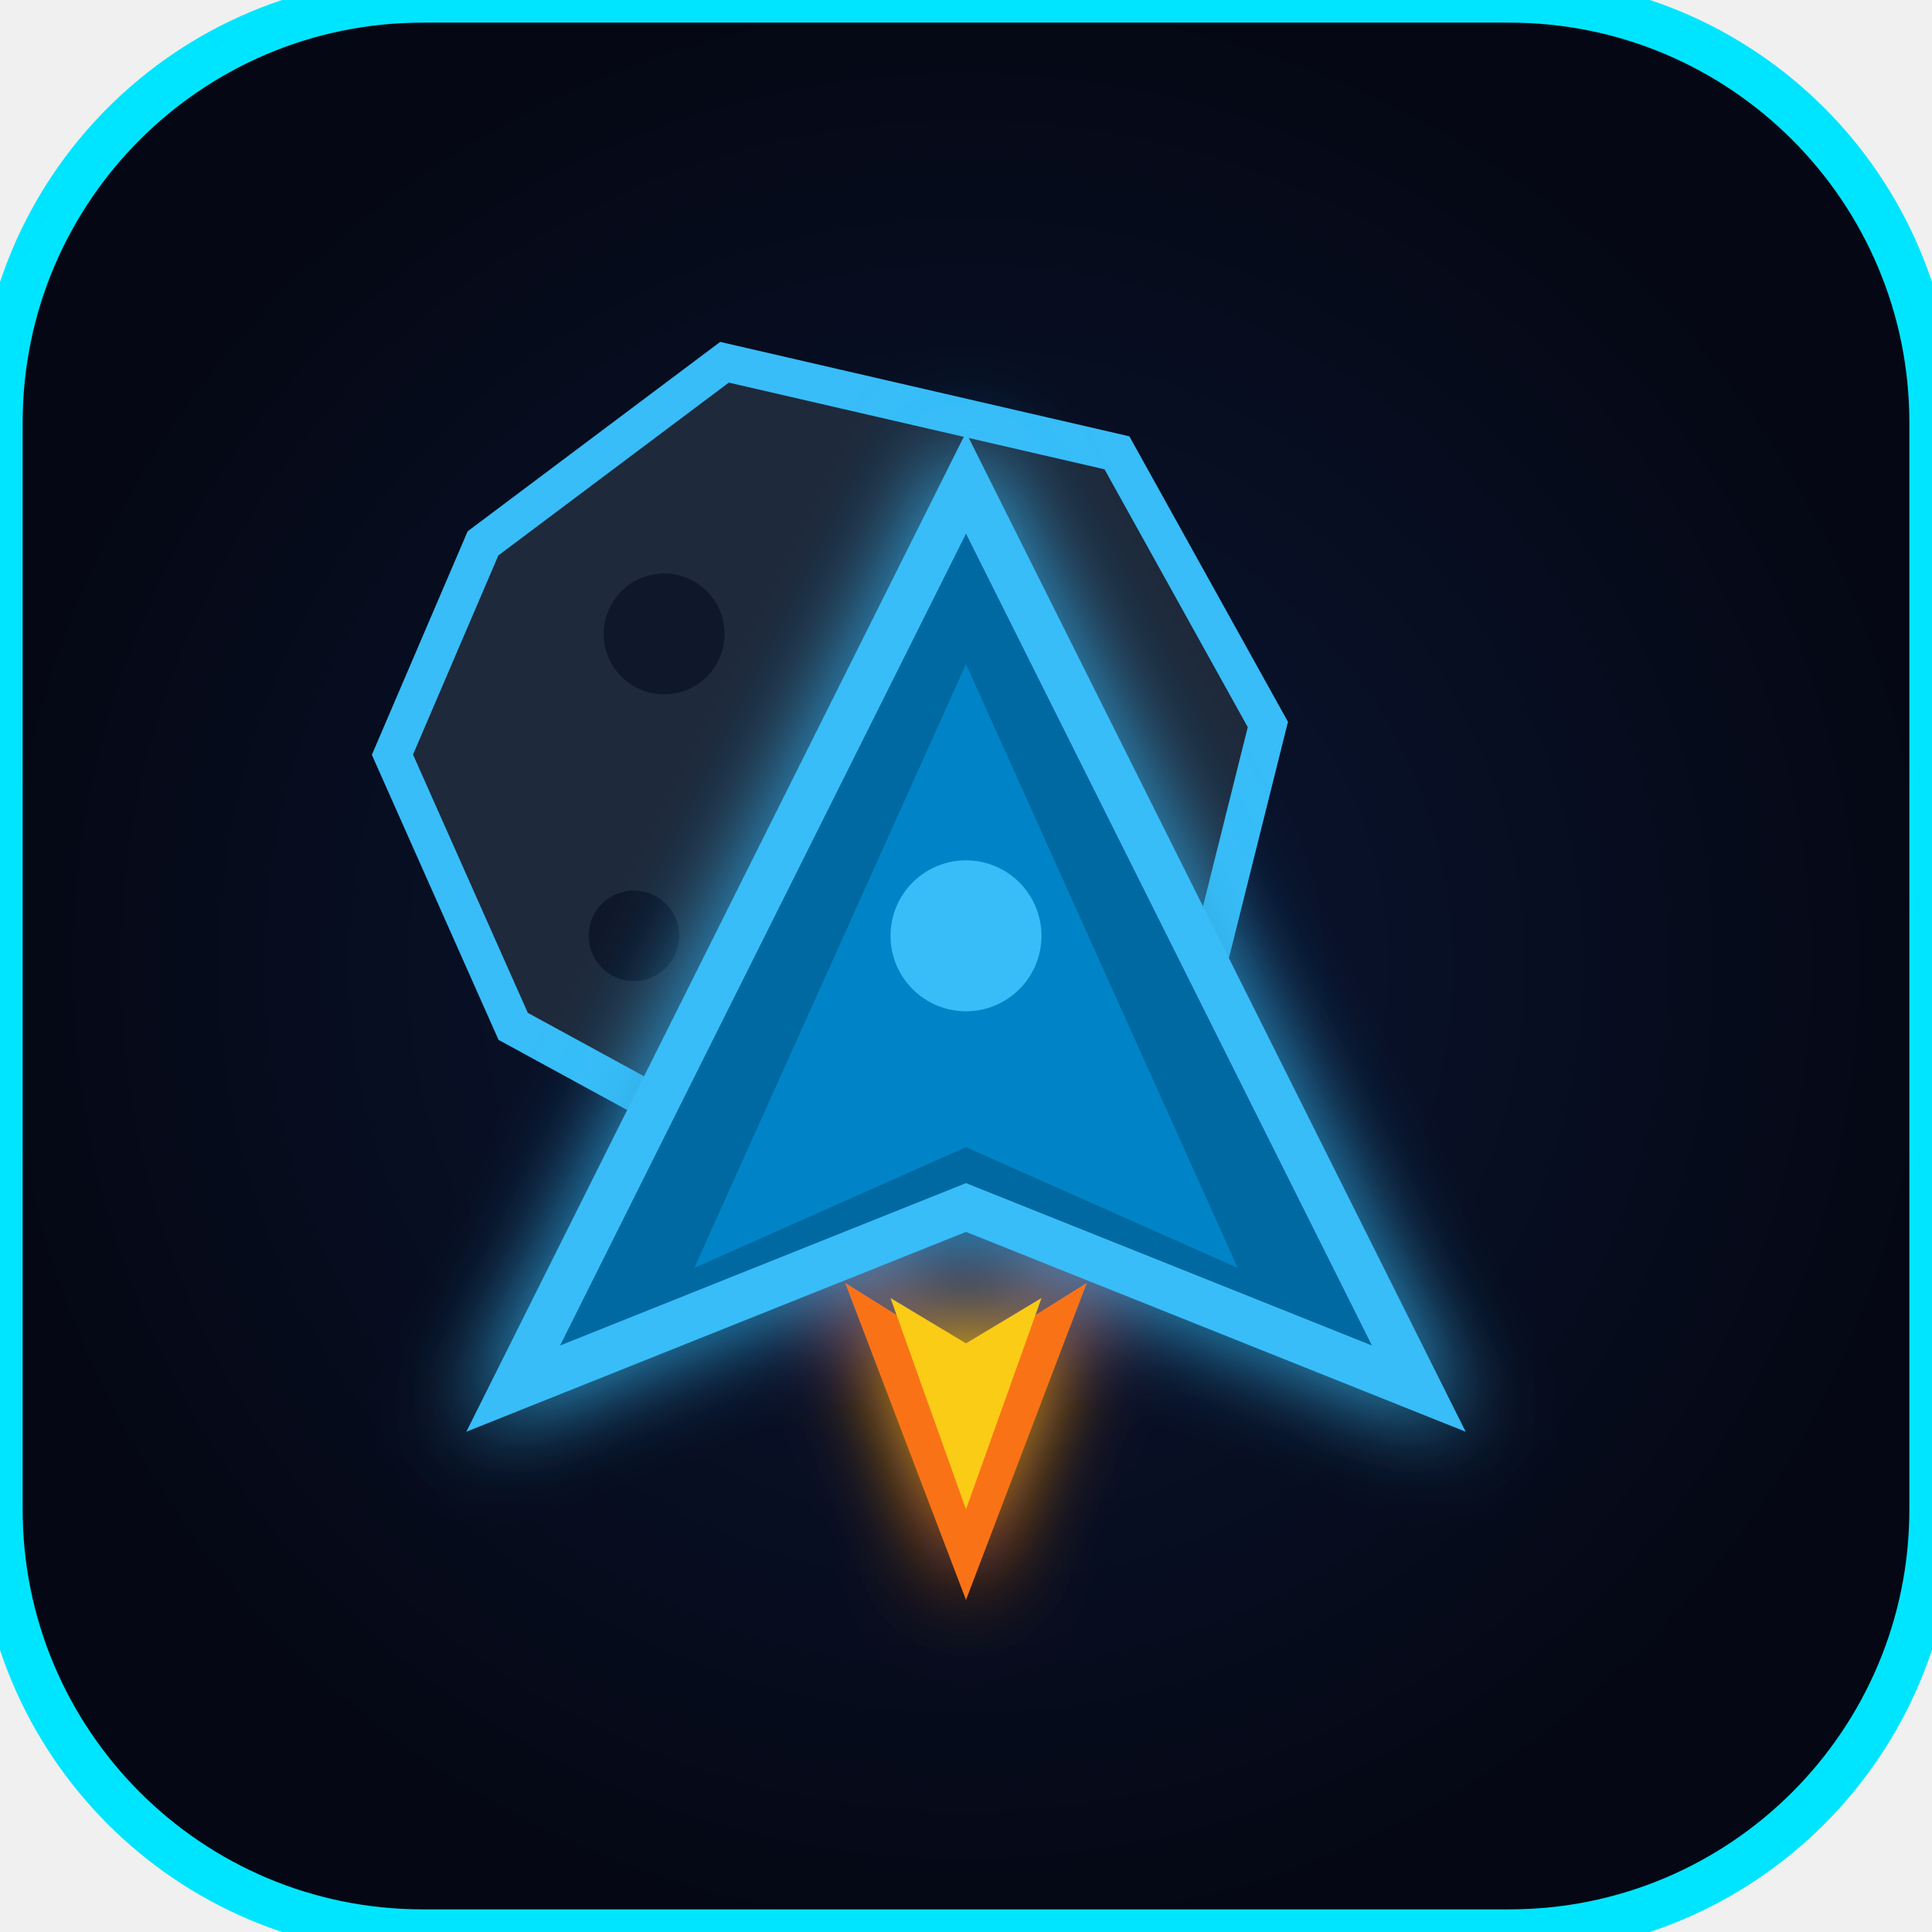
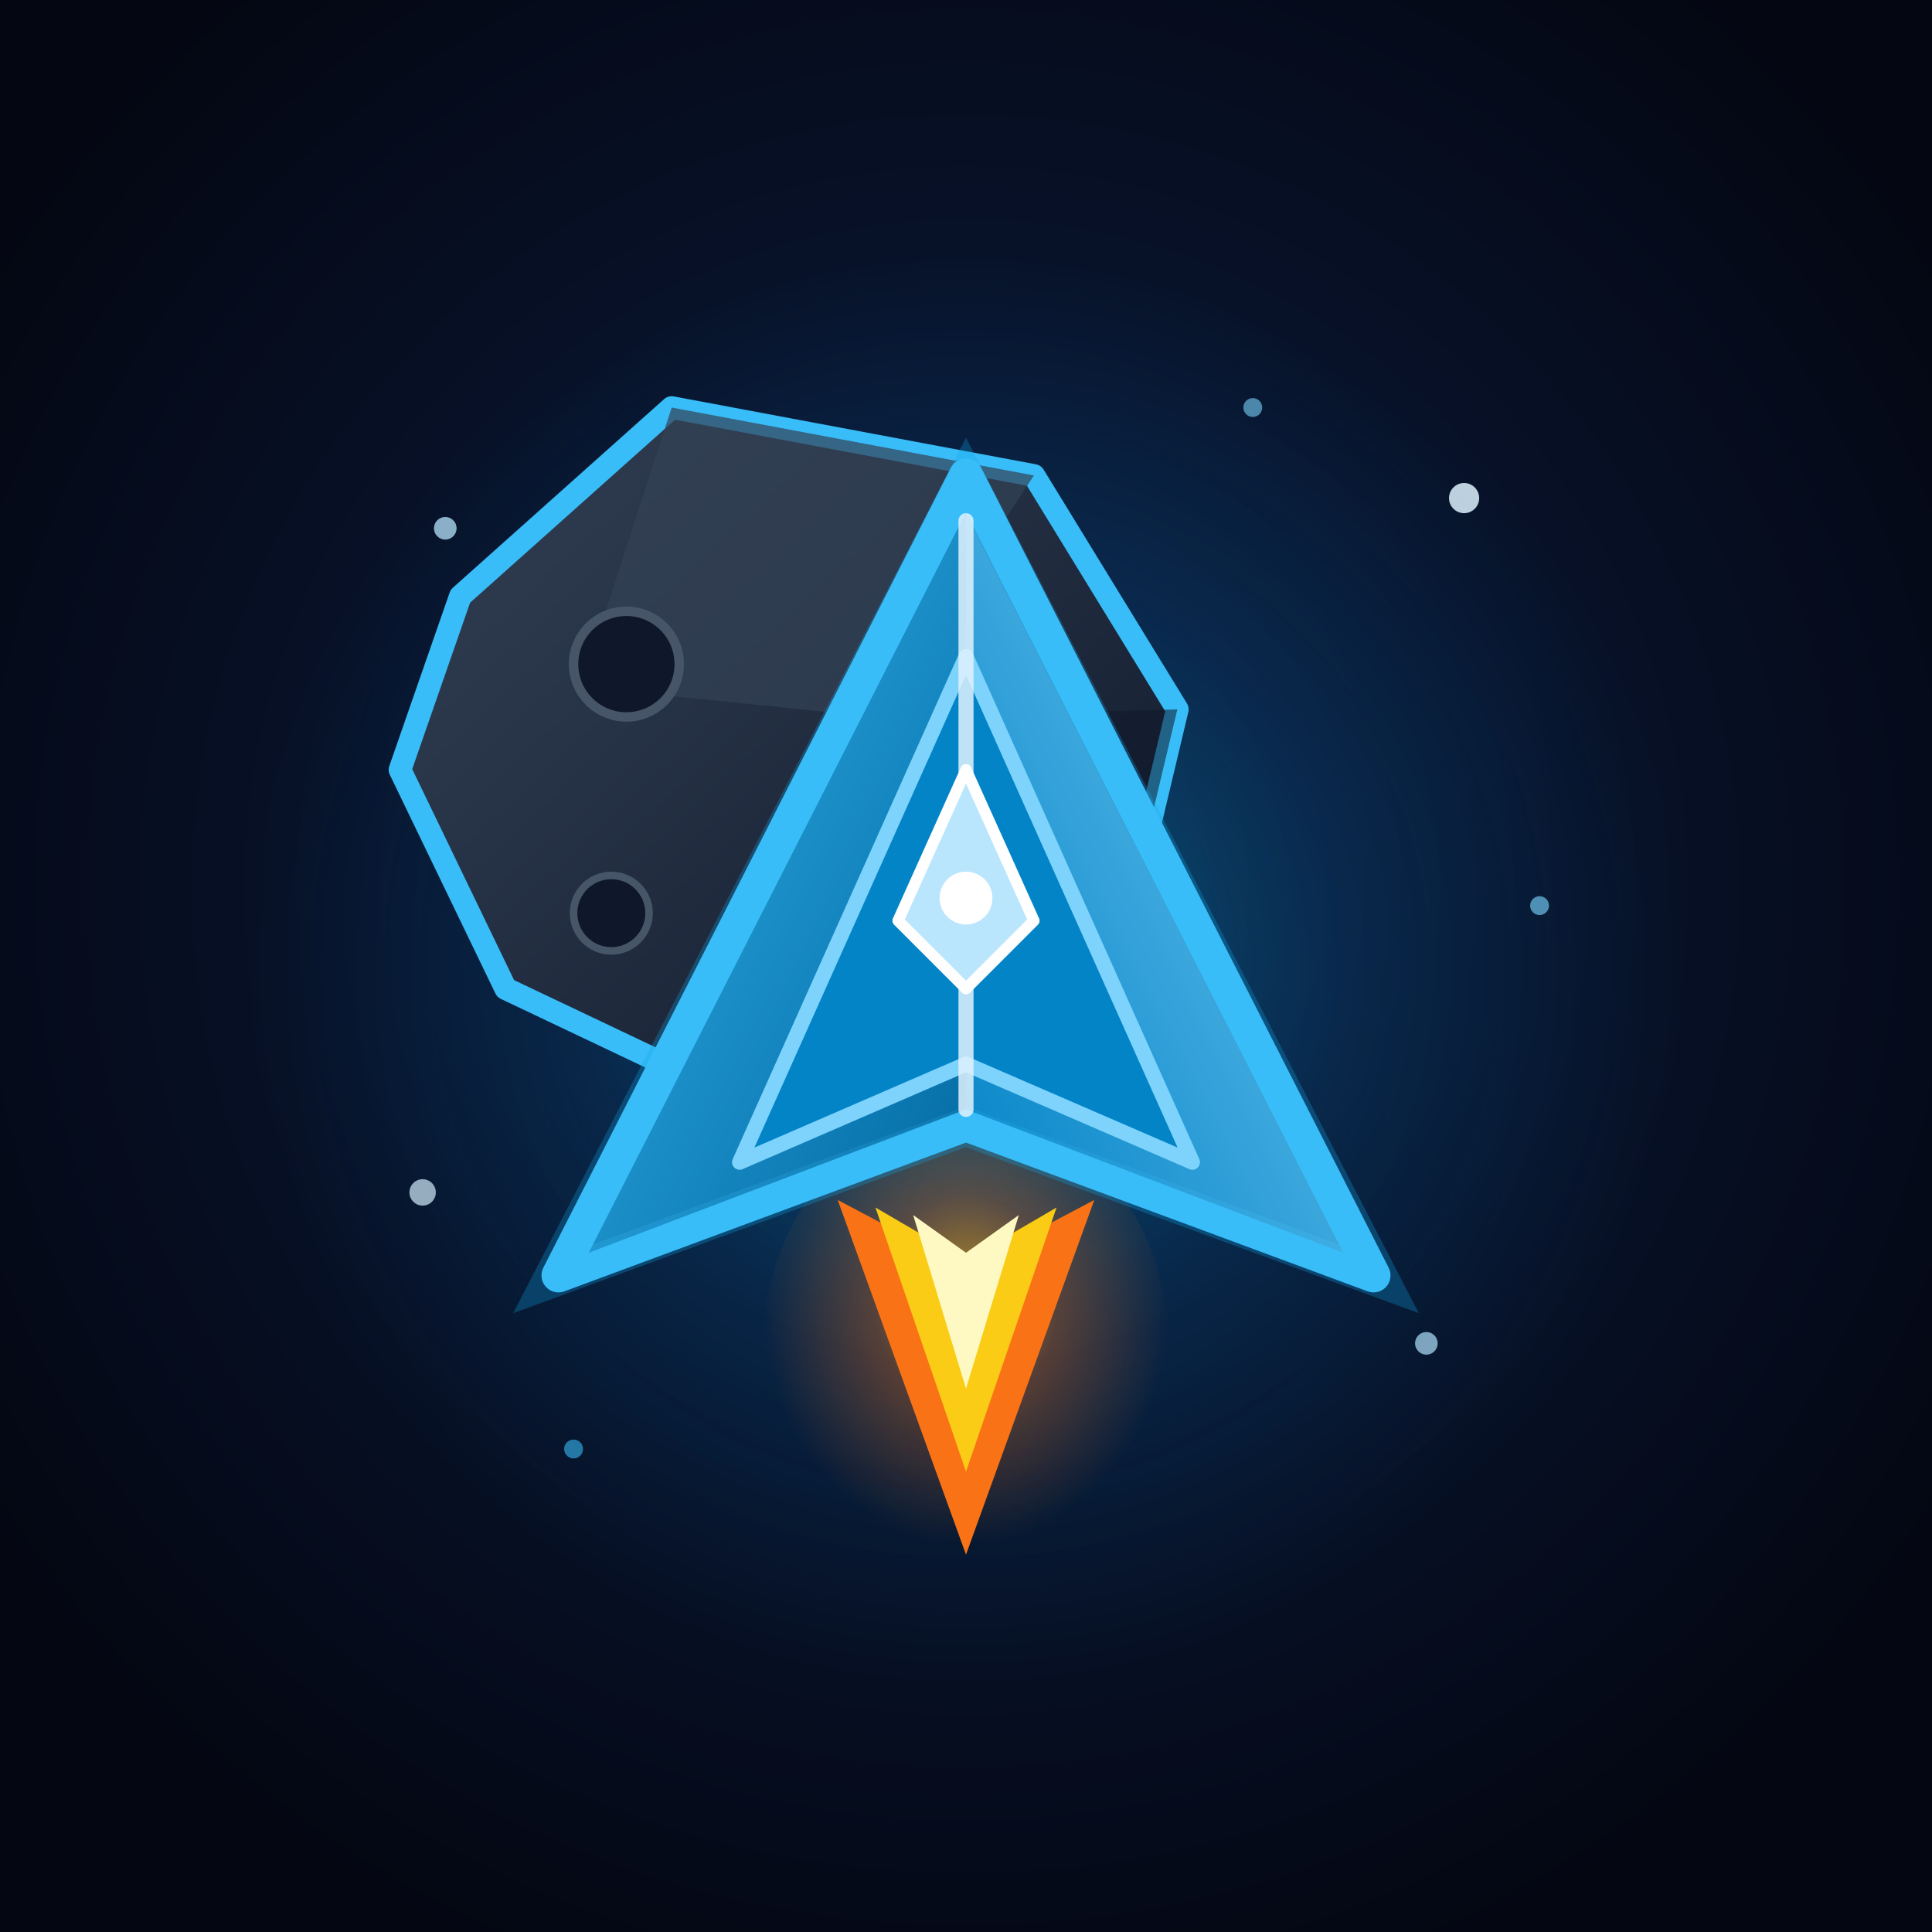
- <svg xmlns="http://www.w3.org/2000/svg" viewBox="0 0 128 128" width="128" height="128">
+ <svg xmlns="http://www.w3.org/2000/svg" viewBox="0 0 512 512" width="512" height="512">
  <defs>
-     <radialGradient id="spaceBg" cx="50%" cy="50%" r="50%">
-       <stop offset="0%" stop-color="#0b1736" />
-       <stop offset="100%" stop-color="#050814" />
+     <radialGradient id="spaceBg" cx="50%" cy="46%" r="60%">
+       <stop offset="0%" stop-color="#0f224a" />
+       <stop offset="55%" stop-color="#071128" />
+       <stop offset="100%" stop-color="#040712" />
    </radialGradient>
-     <filter id="glow" x="-20%" y="-20%" width="140%" height="140%">
-       <feGaussianBlur stdDeviation="3" result="blur" />
-       <feMerge>
-         <feMergeNode in="blur" />
-         <feMergeNode in="SourceGraphic" />
-       </feMerge>
-     </filter>
+     <radialGradient id="shipAura" cx="50%" cy="50%" r="50%">
+       <stop offset="0%" stop-color="#00e5ff" stop-opacity="0.34" />
+       <stop offset="55%" stop-color="#0284c7" stop-opacity="0.14" />
+       <stop offset="100%" stop-color="#0284c7" stop-opacity="0" />
+     </radialGradient>
+     <radialGradient id="thrusterHalo" cx="50%" cy="40%" r="50%">
+       <stop offset="0%" stop-color="#facc15" stop-opacity="0.72" />
+       <stop offset="45%" stop-color="#f97316" stop-opacity="0.32" />
+       <stop offset="100%" stop-color="#f97316" stop-opacity="0" />
+     </radialGradient>
+     <linearGradient id="hullLeft" x1="0%" y1="0%" x2="100%" y2="100%">
+       <stop offset="0%" stop-color="#38bdf8" />
+       <stop offset="100%" stop-color="#0369a1" />
+     </linearGradient>
+     <linearGradient id="hullRight" x1="100%" y1="0%" x2="0%" y2="100%">
+       <stop offset="0%" stop-color="#7dd3fc" />
+       <stop offset="100%" stop-color="#0284c7" />
+     </linearGradient>
+     <linearGradient id="asteroidGrad" x1="0%" y1="0%" x2="100%" y2="100%">
+       <stop offset="0%" stop-color="#334155" />
+       <stop offset="100%" stop-color="#0f172a" />
+     </linearGradient>
  </defs>
-   <rect width="128" height="128" rx="28" fill="url(#spaceBg)" stroke="#00e5ff" stroke-width="3" />
-   <polygon points="32,36 48,24 74,30 84,48 78,72 56,80 34,68 26,50" fill="#1e293b" stroke="#38bdf8" stroke-width="2.5" />
-   <circle cx="44" cy="42" r="4" fill="#0f172a" />
-   <circle cx="64" cy="56" r="6" fill="#0f172a" />
-   <circle cx="42" cy="62" r="3" fill="#0f172a" />
-   <g filter="url(#glow)">
-     <polygon points="64,32 94,92 64,80 34,92" fill="#0369a1" stroke="#38bdf8" stroke-width="3" />
-     <polygon points="64,44 82,84 64,76 46,84" fill="#0284c7" />
-     <circle cx="64" cy="62" r="5" fill="#38bdf8" />
-     <polygon points="56,85 64,106 72,85 64,90" fill="#f97316" />
-     <polygon points="59,86 64,100 69,86 64,89" fill="#facc15" />
+   <rect width="512" height="512" fill="url(#spaceBg)" />
+   <circle cx="118" cy="140" r="3" fill="#bae6fd" opacity="0.75" />
+   <circle cx="388" cy="132" r="4" fill="#e0f2fe" opacity="0.85" />
+   <circle cx="408" cy="240" r="2.5" fill="#7dd3fc" opacity="0.65" />
+   <circle cx="112" cy="316" r="3.5" fill="#e0f2fe" opacity="0.7" />
+   <circle cx="378" cy="356" r="3" fill="#bae6fd" opacity="0.7" />
+   <circle cx="152" cy="384" r="2.5" fill="#38bdf8" opacity="0.6" />
+   <circle cx="332" cy="108" r="2.5" fill="#7dd3fc" opacity="0.6" />
+   <circle cx="256" cy="256" r="190" fill="url(#shipAura)" />
+   <g>
+     <polygon points="122,158 178,108 274,126 312,188 292,272 214,300 134,262 106,204" fill="url(#asteroidGrad)" stroke="#38bdf8" stroke-width="6" stroke-linejoin="round" />
+     <polygon points="178,108 274,126 232,190 154,182" fill="#334155" opacity="0.7" />
+     <polygon points="232,190 312,188 292,272 214,300" fill="#0f172a" opacity="0.55" />
+     <circle cx="166" cy="176" r="14" fill="#0f172a" stroke="#475569" stroke-width="2.5" />
+     <circle cx="242" cy="222" r="20" fill="#0f172a" stroke="#475569" stroke-width="3" />
+     <circle cx="162" cy="242" r="10" fill="#0f172a" stroke="#475569" stroke-width="2" />
  </g>
+   <ellipse cx="256" cy="358" rx="54" ry="64" fill="url(#thrusterHalo)" />
+   <polygon points="222,318 256,412 290,318 256,336" fill="#f97316" />
+   <polygon points="232,320 256,390 280,320 256,334" fill="#facc15" />
+   <polygon points="242,322 256,368 270,322 256,332" fill="#fef9c3" />
+   <polygon points="256,116 376,348 256,304 136,348" fill="#0ea5e9" opacity="0.28" />
+   <polygon points="256,126 364,338 256,298 148,338" fill="#0369a1" stroke="#38bdf8" stroke-width="9" stroke-linejoin="round" />
+   <polygon points="256,136 256,294 156,332" fill="url(#hullLeft)" opacity="0.88" />
+   <polygon points="256,136 356,332 256,294" fill="url(#hullRight)" opacity="0.92" />
+   <polygon points="256,174 316,308 256,282 196,308" fill="#0284c7" stroke="#7dd3fc" stroke-width="4" stroke-linejoin="round" />
+   <line x1="256" y1="138" x2="256" y2="294" stroke="#e0f2fe" stroke-width="4" stroke-linecap="round" opacity="0.85" />
+   <polygon points="256,204 274,244 256,262 238,244" fill="#bae6fd" stroke="#ffffff" stroke-width="3" stroke-linejoin="round" />
+   <circle cx="256" cy="238" r="7" fill="#ffffff" />
</svg>
